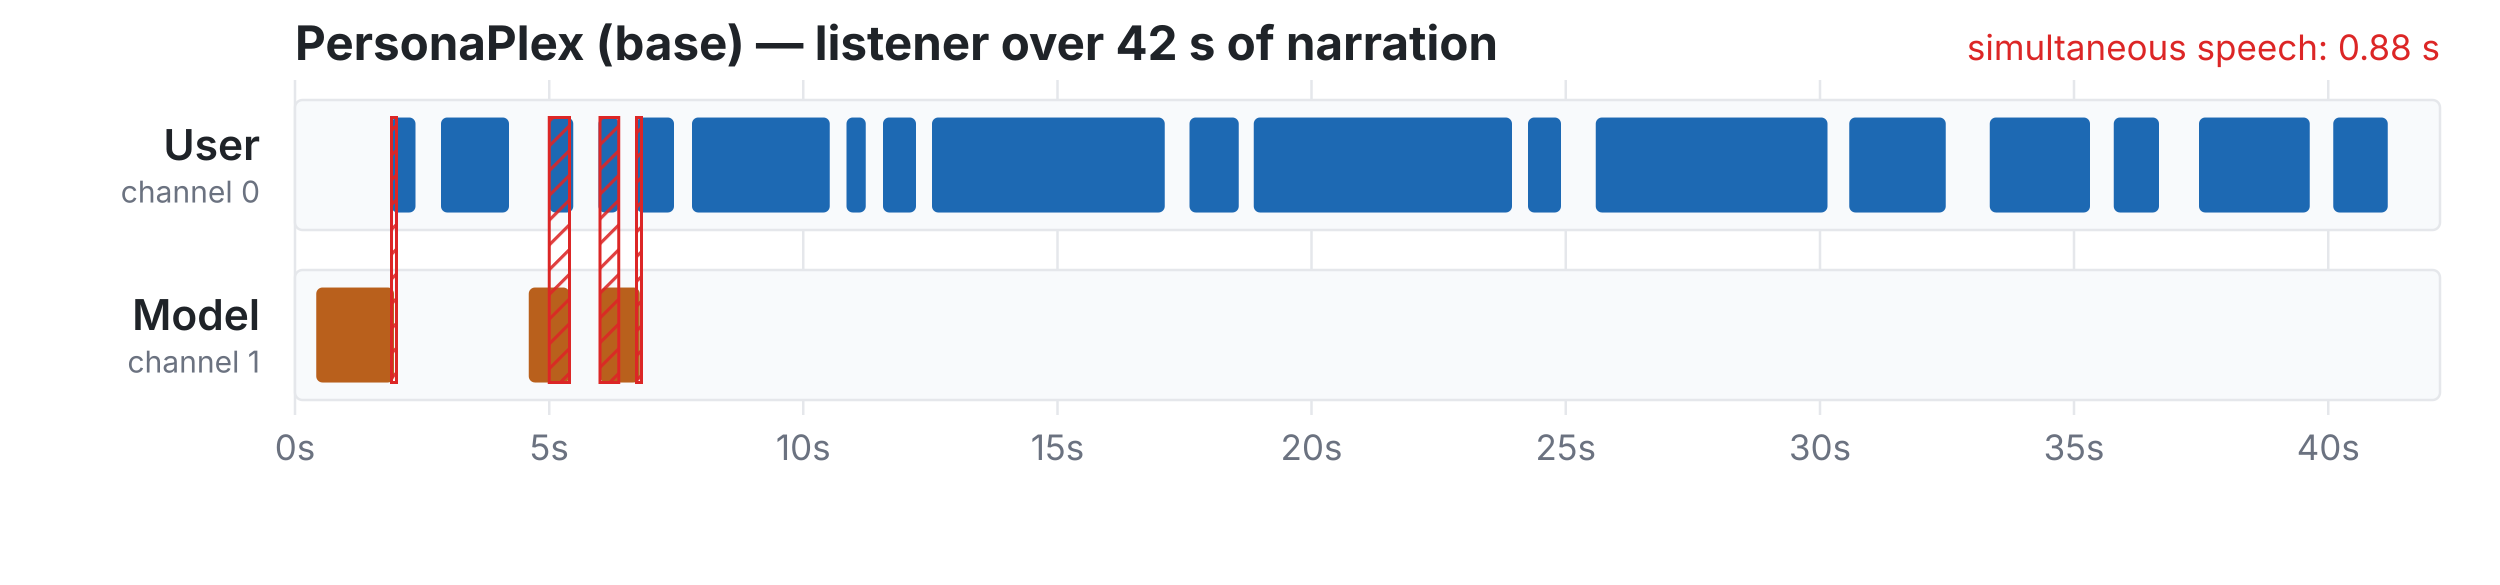
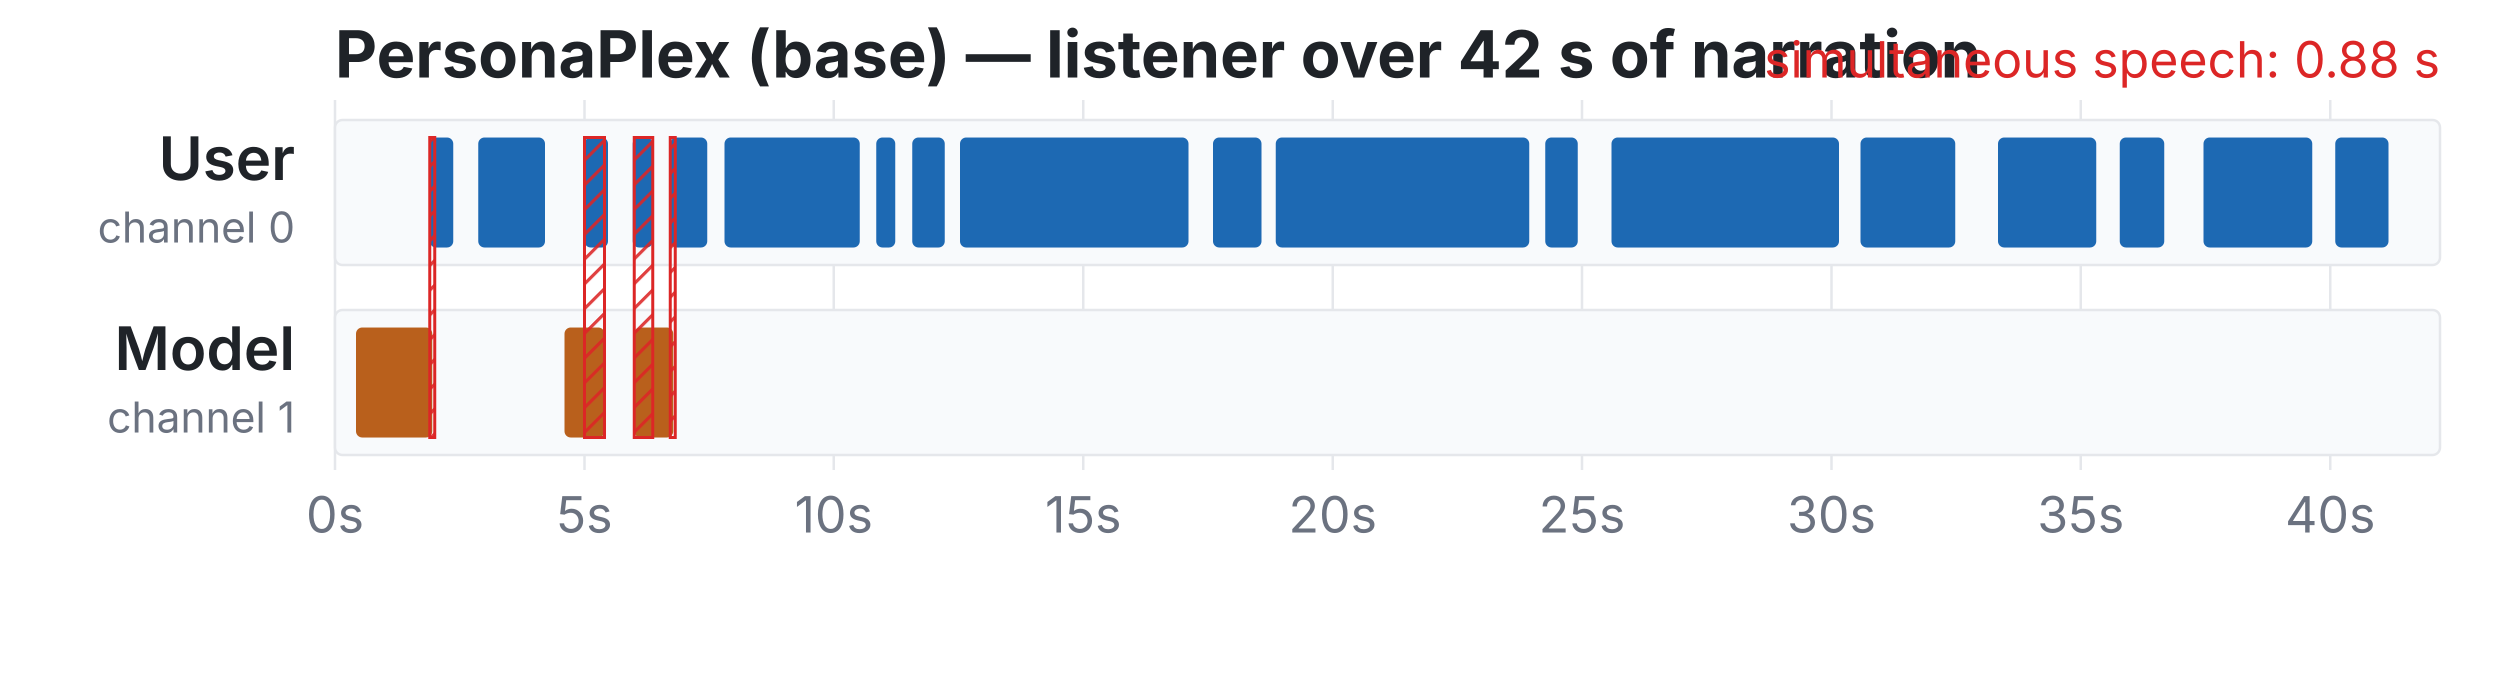
- <svg xmlns="http://www.w3.org/2000/svg" viewBox="0 0 1000 234" width="100%" role="img" font-family="system-ui,-apple-system,Segoe UI,sans-serif">
+ <svg xmlns="http://www.w3.org/2000/svg" viewBox="0 0 1000 276" width="100%" role="img" font-family="system-ui,-apple-system,Segoe UI,sans-serif">
  <defs>
    <pattern id="hatch" width="7" height="7" patternTransform="rotate(45)" patternUnits="userSpaceOnUse">
      <line x1="0" y1="0" x2="0" y2="7" stroke="#dc2626" stroke-width="2.6" opacity=".85" />
    </pattern>
  </defs>
-   <line x1="118.0" y1="32" x2="118.0" y2="166" stroke="#e5e7eb" stroke-width="1" />
-   <text x="118.0" y="184" font-size="14" fill="#6b7280" text-anchor="middle">0s</text>
-   <line x1="219.7" y1="32" x2="219.7" y2="166" stroke="#e5e7eb" stroke-width="1" />
-   <text x="219.7" y="184" font-size="14" fill="#6b7280" text-anchor="middle">5s</text>
-   <line x1="321.3" y1="32" x2="321.3" y2="166" stroke="#e5e7eb" stroke-width="1" />
-   <text x="321.3" y="184" font-size="14" fill="#6b7280" text-anchor="middle">10s</text>
-   <line x1="423.0" y1="32" x2="423.0" y2="166" stroke="#e5e7eb" stroke-width="1" />
-   <text x="423.0" y="184" font-size="14" fill="#6b7280" text-anchor="middle">15s</text>
-   <line x1="524.6" y1="32" x2="524.6" y2="166" stroke="#e5e7eb" stroke-width="1" />
-   <text x="524.6" y="184" font-size="14" fill="#6b7280" text-anchor="middle">20s</text>
-   <line x1="626.3" y1="32" x2="626.3" y2="166" stroke="#e5e7eb" stroke-width="1" />
-   <text x="626.3" y="184" font-size="14" fill="#6b7280" text-anchor="middle">25s</text>
-   <line x1="728.0" y1="32" x2="728.0" y2="166" stroke="#e5e7eb" stroke-width="1" />
-   <text x="728.0" y="184" font-size="14" fill="#6b7280" text-anchor="middle">30s</text>
-   <line x1="829.6" y1="32" x2="829.6" y2="166" stroke="#e5e7eb" stroke-width="1" />
-   <text x="829.6" y="184" font-size="14" fill="#6b7280" text-anchor="middle">35s</text>
-   <line x1="931.3" y1="32" x2="931.3" y2="166" stroke="#e5e7eb" stroke-width="1" />
-   <text x="931.3" y="184" font-size="14" fill="#6b7280" text-anchor="middle">40s</text>
-   <rect x="118" y="40" width="858" height="52" fill="#f8fafc" stroke="#e5e7eb" stroke-width="1" rx="3" />
-   <text x="104" y="64.0" font-size="17" font-weight="600" fill="#1f2328" text-anchor="end">User</text>
-   <text x="104" y="81.0" font-size="12" fill="#6b7280" text-anchor="end">channel 0</text>
-   <rect x="156.6" y="47" width="9.6" height="38" fill="#0b5cad" rx="2.5" opacity=".92" />
-   <rect x="176.4" y="47" width="27.2" height="38" fill="#0b5cad" rx="2.5" opacity=".92" />
-   <rect x="219.7" y="47" width="9.6" height="38" fill="#0b5cad" rx="2.5" opacity=".92" />
-   <rect x="239.4" y="47" width="8.1" height="38" fill="#0b5cad" rx="2.5" opacity=".92" />
-   <rect x="254.6" y="47" width="15.0" height="38" fill="#0b5cad" rx="2.5" opacity=".92" />
-   <rect x="276.8" y="47" width="55.1" height="38" fill="#0b5cad" rx="2.5" opacity=".92" />
-   <rect x="338.6" y="47" width="7.7" height="38" fill="#0b5cad" rx="2.5" opacity=".92" />
-   <rect x="353.2" y="47" width="13.2" height="38" fill="#0b5cad" rx="2.5" opacity=".92" />
-   <rect x="372.8" y="47" width="93.1" height="38" fill="#0b5cad" rx="2.5" opacity=".92" />
-   <rect x="475.8" y="47" width="19.7" height="38" fill="#0b5cad" rx="2.5" opacity=".92" />
-   <rect x="501.5" y="47" width="103.3" height="38" fill="#0b5cad" rx="2.5" opacity=".92" />
-   <rect x="611.2" y="47" width="13.2" height="38" fill="#0b5cad" rx="2.5" opacity=".92" />
-   <rect x="638.3" y="47" width="92.7" height="38" fill="#0b5cad" rx="2.5" opacity=".92" />
-   <rect x="739.7" y="47" width="38.6" height="38" fill="#0b5cad" rx="2.5" opacity=".92" />
-   <rect x="795.9" y="47" width="40.1" height="38" fill="#0b5cad" rx="2.5" opacity=".92" />
-   <rect x="845.5" y="47" width="18.1" height="38" fill="#0b5cad" rx="2.5" opacity=".92" />
-   <rect x="879.6" y="47" width="44.3" height="38" fill="#0b5cad" rx="2.5" opacity=".92" />
-   <rect x="933.3" y="47" width="21.8" height="38" fill="#0b5cad" rx="2.5" opacity=".92" />
-   <rect x="118" y="108" width="858" height="52" fill="#f8fafc" stroke="#e5e7eb" stroke-width="1" rx="3" />
-   <text x="104" y="132.0" font-size="17" font-weight="600" fill="#1f2328" text-anchor="end">Model</text>
-   <text x="104" y="149.0" font-size="12" fill="#6b7280" text-anchor="end">channel 1</text>
-   <rect x="126.5" y="115" width="31.1" height="38" fill="#b45309" rx="2.5" opacity=".92" />
-   <rect x="211.5" y="115" width="16.3" height="38" fill="#b45309" rx="2.5" opacity=".92" />
-   <rect x="240.0" y="115" width="15.9" height="38" fill="#b45309" rx="2.5" opacity=".92" />
-   <rect x="156.6" y="47" width="2.0" height="106" fill="url(#hatch)" stroke="#dc2626" stroke-width="1.2" />
-   <rect x="219.7" y="47" width="8.1" height="106" fill="url(#hatch)" stroke="#dc2626" stroke-width="1.2" />
-   <rect x="240.0" y="47" width="7.5" height="106" fill="url(#hatch)" stroke="#dc2626" stroke-width="1.2" />
-   <rect x="254.6" y="47" width="2.0" height="106" fill="url(#hatch)" stroke="#dc2626" stroke-width="1.2" />
-   <text x="118" y="24" font-size="19" font-weight="700" fill="#1f2328">PersonaPlex (base) — listener over 42 s of narration</text>
-   <text x="976" y="24" font-size="14" fill="#dc2626" text-anchor="end">simultaneous speech: 0.88 s</text>
+   <line x1="134.0" y1="40" x2="134.0" y2="188" stroke="#e5e7eb" stroke-width="1" />
+   <text x="134.0" y="213" font-size="20" fill="#6b7280" text-anchor="middle">0s</text>
+   <line x1="233.8" y1="40" x2="233.8" y2="188" stroke="#e5e7eb" stroke-width="1" />
+   <text x="233.8" y="213" font-size="20" fill="#6b7280" text-anchor="middle">5s</text>
+   <line x1="333.5" y1="40" x2="333.5" y2="188" stroke="#e5e7eb" stroke-width="1" />
+   <text x="333.5" y="213" font-size="20" fill="#6b7280" text-anchor="middle">10s</text>
+   <line x1="433.3" y1="40" x2="433.3" y2="188" stroke="#e5e7eb" stroke-width="1" />
+   <text x="433.3" y="213" font-size="20" fill="#6b7280" text-anchor="middle">15s</text>
+   <line x1="533.1" y1="40" x2="533.1" y2="188" stroke="#e5e7eb" stroke-width="1" />
+   <text x="533.1" y="213" font-size="20" fill="#6b7280" text-anchor="middle">20s</text>
+   <line x1="632.8" y1="40" x2="632.8" y2="188" stroke="#e5e7eb" stroke-width="1" />
+   <text x="632.8" y="213" font-size="20" fill="#6b7280" text-anchor="middle">25s</text>
+   <line x1="732.6" y1="40" x2="732.6" y2="188" stroke="#e5e7eb" stroke-width="1" />
+   <text x="732.6" y="213" font-size="20" fill="#6b7280" text-anchor="middle">30s</text>
+   <line x1="832.3" y1="40" x2="832.3" y2="188" stroke="#e5e7eb" stroke-width="1" />
+   <text x="832.3" y="213" font-size="20" fill="#6b7280" text-anchor="middle">35s</text>
+   <line x1="932.1" y1="40" x2="932.1" y2="188" stroke="#e5e7eb" stroke-width="1" />
+   <text x="932.1" y="213" font-size="20" fill="#6b7280" text-anchor="middle">40s</text>
+   <rect x="134" y="48" width="842" height="58" fill="#f8fafc" stroke="#e5e7eb" stroke-width="1" rx="3" />
+   <text x="118" y="72.0" font-size="24" font-weight="600" fill="#1f2328" text-anchor="end">User</text>
+   <text x="118" y="97.0" font-size="17" fill="#6b7280" text-anchor="end">channel 0</text>
+   <rect x="171.9" y="55" width="9.4" height="44" fill="#0b5cad" rx="2.5" opacity=".92" />
+   <rect x="191.3" y="55" width="26.7" height="44" fill="#0b5cad" rx="2.5" opacity=".92" />
+   <rect x="233.8" y="55" width="9.4" height="44" fill="#0b5cad" rx="2.5" opacity=".92" />
+   <rect x="253.1" y="55" width="8.0" height="44" fill="#0b5cad" rx="2.5" opacity=".92" />
+   <rect x="268.1" y="55" width="14.8" height="44" fill="#0b5cad" rx="2.5" opacity=".92" />
+   <rect x="289.8" y="55" width="54.1" height="44" fill="#0b5cad" rx="2.5" opacity=".92" />
+   <rect x="350.5" y="55" width="7.6" height="44" fill="#0b5cad" rx="2.5" opacity=".92" />
+   <rect x="364.9" y="55" width="13.0" height="44" fill="#0b5cad" rx="2.5" opacity=".92" />
+   <rect x="384.0" y="55" width="91.4" height="44" fill="#0b5cad" rx="2.5" opacity=".92" />
+   <rect x="485.2" y="55" width="19.4" height="44" fill="#0b5cad" rx="2.5" opacity=".92" />
+   <rect x="510.3" y="55" width="101.4" height="44" fill="#0b5cad" rx="2.5" opacity=".92" />
+   <rect x="618.1" y="55" width="13.0" height="44" fill="#0b5cad" rx="2.5" opacity=".92" />
+   <rect x="644.6" y="55" width="91.0" height="44" fill="#0b5cad" rx="2.5" opacity=".92" />
+   <rect x="744.2" y="55" width="37.9" height="44" fill="#0b5cad" rx="2.5" opacity=".92" />
+   <rect x="799.2" y="55" width="39.3" height="44" fill="#0b5cad" rx="2.5" opacity=".92" />
+   <rect x="847.9" y="55" width="17.8" height="44" fill="#0b5cad" rx="2.5" opacity=".92" />
+   <rect x="881.4" y="55" width="43.5" height="44" fill="#0b5cad" rx="2.5" opacity=".92" />
+   <rect x="934.1" y="55" width="21.3" height="44" fill="#0b5cad" rx="2.5" opacity=".92" />
+   <rect x="134" y="124" width="842" height="58" fill="#f8fafc" stroke="#e5e7eb" stroke-width="1" rx="3" />
+   <text x="118" y="148.0" font-size="24" font-weight="600" fill="#1f2328" text-anchor="end">Model</text>
+   <text x="118" y="173.0" font-size="17" fill="#6b7280" text-anchor="end">channel 1</text>
+   <rect x="142.4" y="131" width="30.5" height="44" fill="#b45309" rx="2.5" opacity=".92" />
+   <rect x="225.8" y="131" width="16.0" height="44" fill="#b45309" rx="2.5" opacity=".92" />
+   <rect x="253.7" y="131" width="15.6" height="44" fill="#b45309" rx="2.5" opacity=".92" />
+   <rect x="171.9" y="55" width="2.0" height="120" fill="url(#hatch)" stroke="#dc2626" stroke-width="1.2" />
+   <rect x="233.8" y="55" width="8.0" height="120" fill="url(#hatch)" stroke="#dc2626" stroke-width="1.2" />
+   <rect x="253.7" y="55" width="7.4" height="120" fill="url(#hatch)" stroke="#dc2626" stroke-width="1.2" />
+   <rect x="268.1" y="55" width="2.0" height="120" fill="url(#hatch)" stroke="#dc2626" stroke-width="1.2" />
+   <text x="134" y="31" font-size="26" font-weight="700" fill="#1f2328">PersonaPlex (base) — listener over 42 s of narration</text>
+   <text x="976" y="31" font-size="20" fill="#dc2626" text-anchor="end">simultaneous speech: 0.88 s</text>
</svg>
